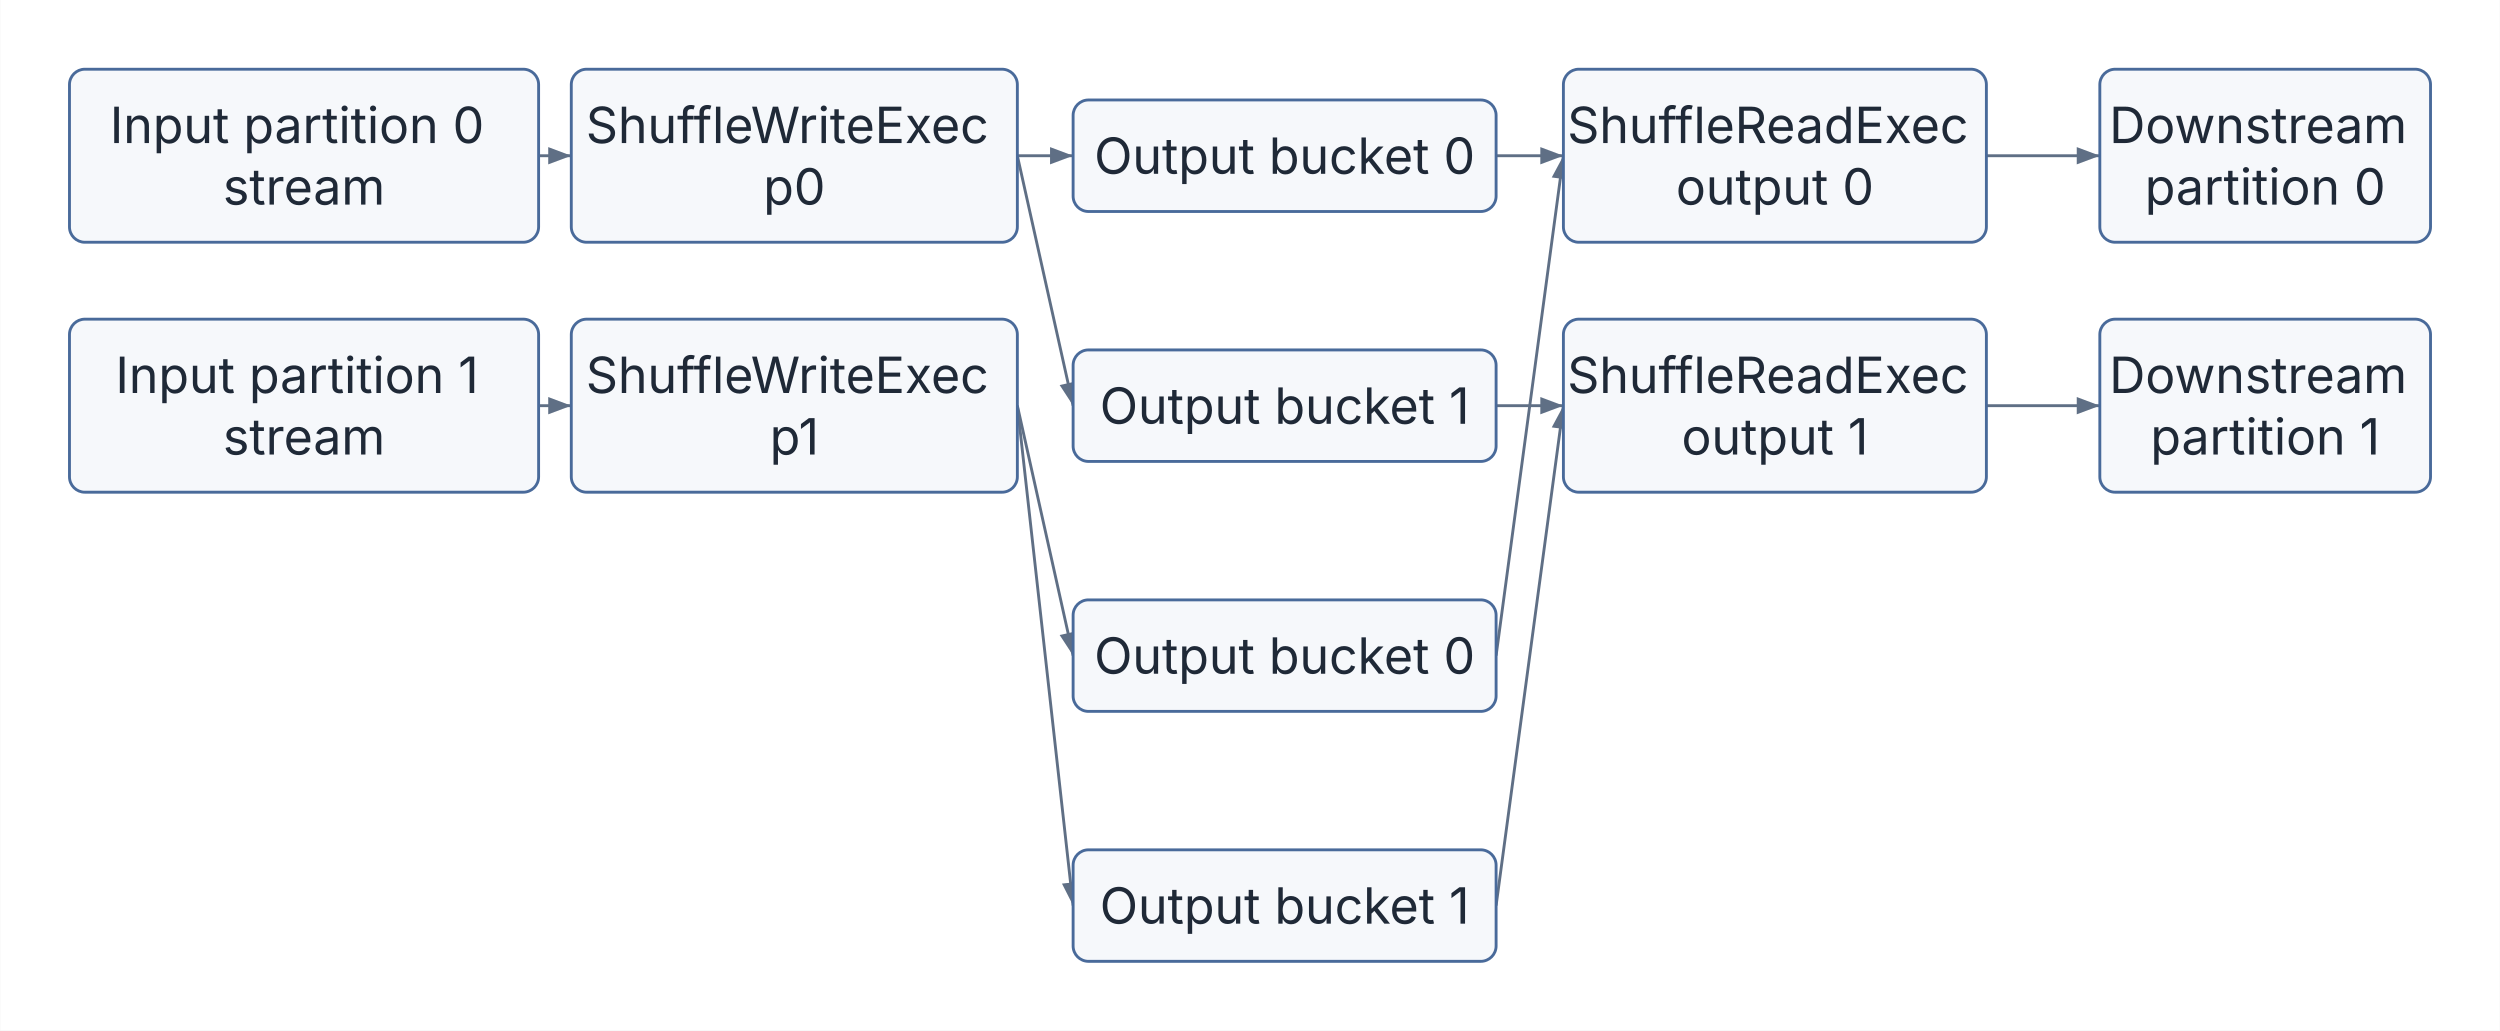
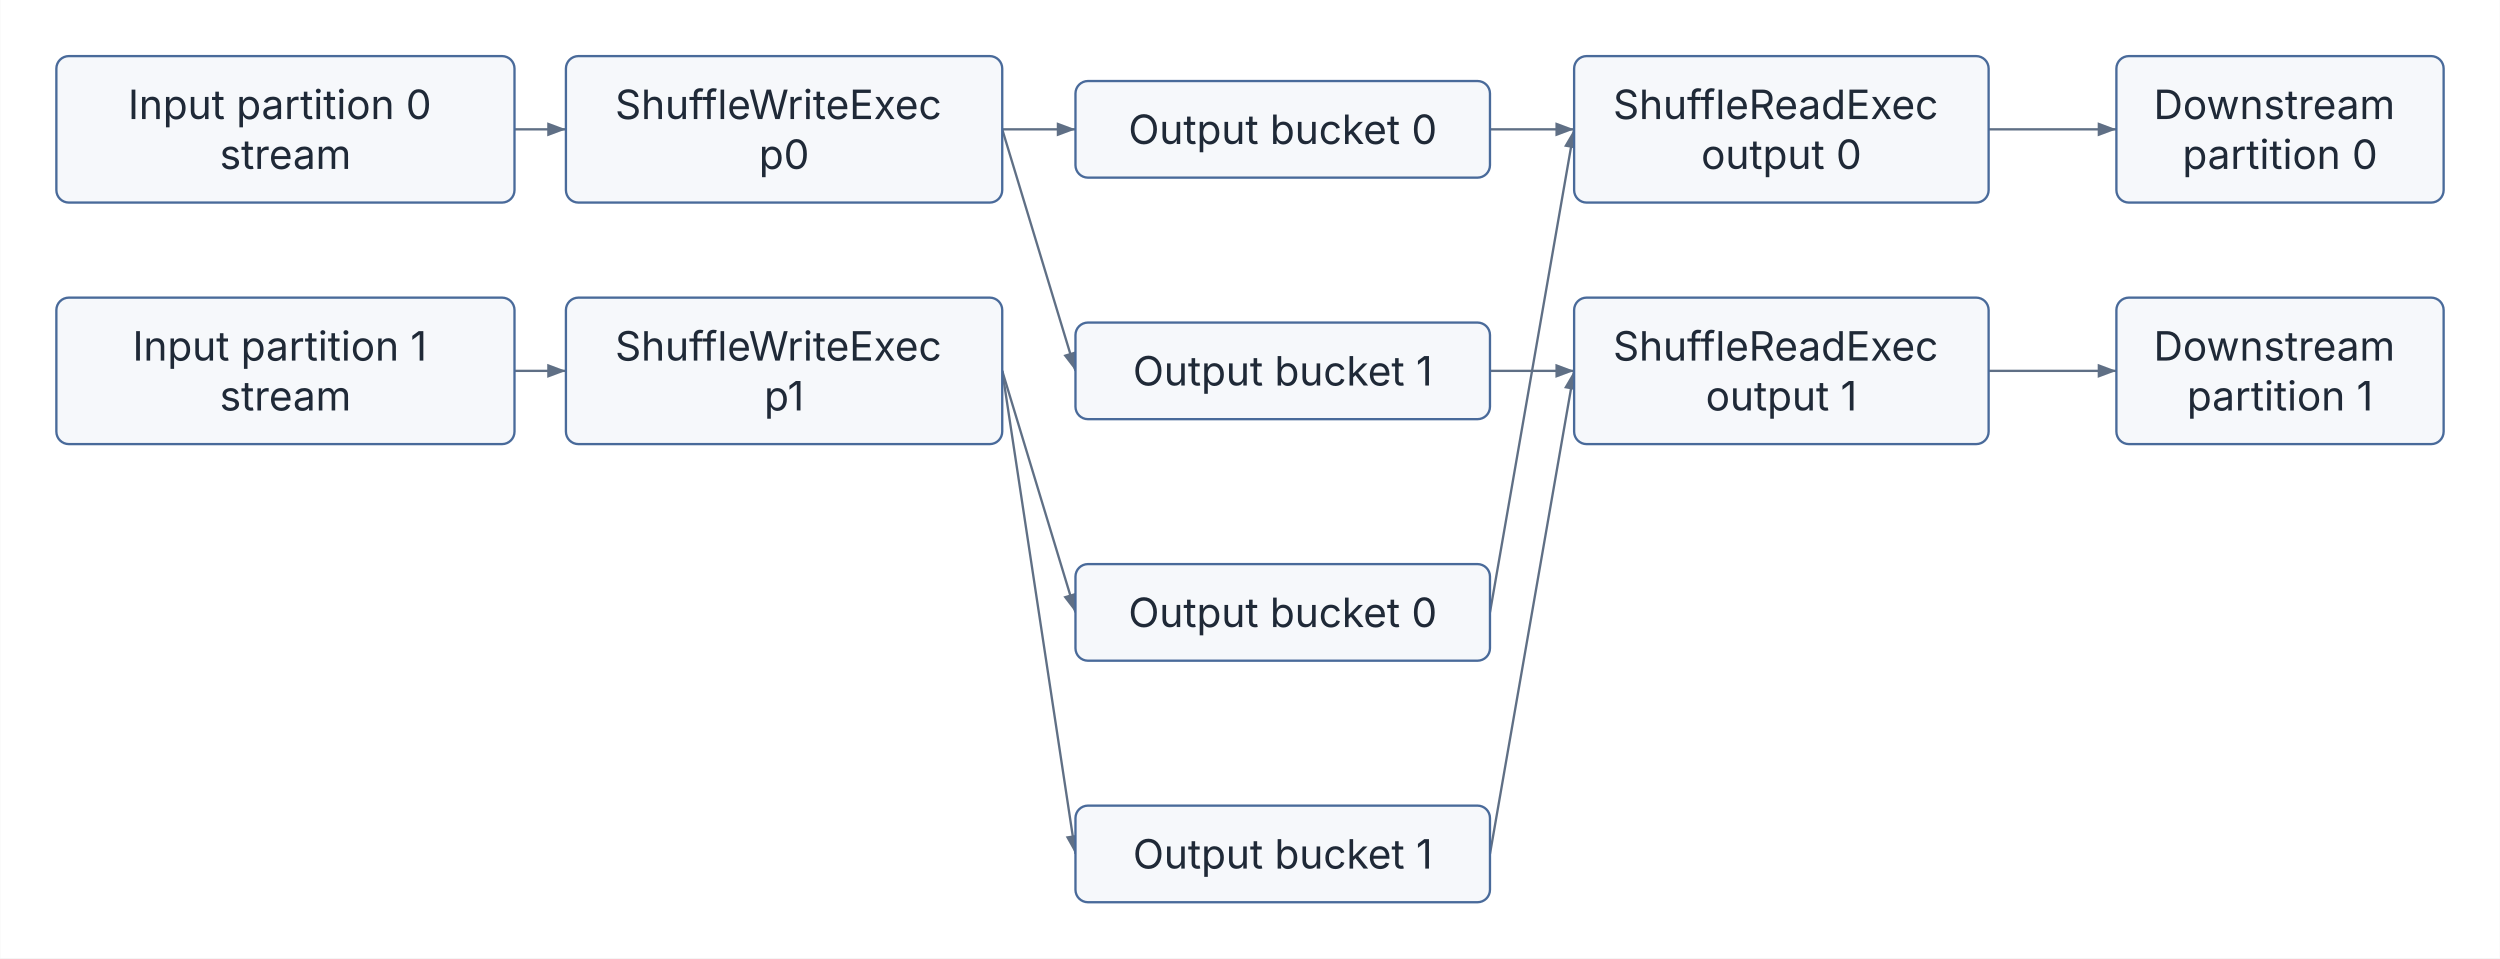
- <svg xmlns="http://www.w3.org/2000/svg" width="900" height="371" viewBox="0 0 1300 536">
+ <svg xmlns="http://www.w3.org/2000/svg" width="900" height="345" viewBox="0 0 1604 615">
  <defs>
    <marker id="arrow" markerWidth="10" markerHeight="10" refX="8" refY="3" orient="auto" markerUnits="strokeWidth">
      <path d="M0,0 L0,6 L8,3 z" fill="#5f6f85" />
    </marker>
  </defs>
-   <rect x="0" y="0" width="1300" height="536" fill="white" />
-   <line x1="280" y1="81" x2="297" y2="81" stroke="#5f6f85" stroke-width="1.5" marker-end="url(#arrow)" />
-   <line x1="280" y1="211" x2="297" y2="211" stroke="#5f6f85" stroke-width="1.5" marker-end="url(#arrow)" />
-   <line x1="529" y1="81" x2="558" y2="81" stroke="#5f6f85" stroke-width="1.5" marker-end="url(#arrow)" />
-   <line x1="529" y1="81" x2="558" y2="211" stroke="#5f6f85" stroke-width="1.5" marker-end="url(#arrow)" />
-   <line x1="529" y1="211" x2="558" y2="341" stroke="#5f6f85" stroke-width="1.5" marker-end="url(#arrow)" />
-   <line x1="529" y1="211" x2="558" y2="471" stroke="#5f6f85" stroke-width="1.5" marker-end="url(#arrow)" />
-   <line x1="778" y1="81" x2="813" y2="81" stroke="#5f6f85" stroke-width="1.5" marker-end="url(#arrow)" />
-   <line x1="778" y1="341" x2="813" y2="81" stroke="#5f6f85" stroke-width="1.5" marker-end="url(#arrow)" />
-   <line x1="778" y1="211" x2="813" y2="211" stroke="#5f6f85" stroke-width="1.5" marker-end="url(#arrow)" />
-   <line x1="778" y1="471" x2="813" y2="211" stroke="#5f6f85" stroke-width="1.5" marker-end="url(#arrow)" />
-   <line x1="1033" y1="81" x2="1092" y2="81" stroke="#5f6f85" stroke-width="1.5" marker-end="url(#arrow)" />
-   <line x1="1033" y1="211" x2="1092" y2="211" stroke="#5f6f85" stroke-width="1.5" marker-end="url(#arrow)" />
-   <rect x="36" y="36" width="244" height="90" rx="8" fill="#f6f8fb" stroke="#496a9a" stroke-width="1.5" />
-   <text x="158" y="65" text-anchor="middle" dominant-baseline="middle" font-family="Inter, Helvetica, Arial, sans-serif" font-size="26" fill="#1f2937">
-     <tspan x="158" dy="0">Input partition 0</tspan>
-     <tspan x="158" dy="32">stream</tspan>
+   <rect x="0" y="0" width="1604" height="615" fill="white" />
+   <line x1="330" y1="83" x2="363" y2="83" stroke="#5f6f85" stroke-width="1.5" marker-end="url(#arrow)" />
+   <line x1="330" y1="238" x2="363" y2="238" stroke="#5f6f85" stroke-width="1.5" marker-end="url(#arrow)" />
+   <line x1="643" y1="83" x2="690" y2="83" stroke="#5f6f85" stroke-width="1.5" marker-end="url(#arrow)" />
+   <line x1="643" y1="83" x2="690" y2="238" stroke="#5f6f85" stroke-width="1.5" marker-end="url(#arrow)" />
+   <line x1="643" y1="238" x2="690" y2="393" stroke="#5f6f85" stroke-width="1.5" marker-end="url(#arrow)" />
+   <line x1="643" y1="238" x2="690" y2="548" stroke="#5f6f85" stroke-width="1.5" marker-end="url(#arrow)" />
+   <line x1="956" y1="83" x2="1010" y2="83" stroke="#5f6f85" stroke-width="1.5" marker-end="url(#arrow)" />
+   <line x1="956" y1="393" x2="1010" y2="83" stroke="#5f6f85" stroke-width="1.5" marker-end="url(#arrow)" />
+   <line x1="956" y1="238" x2="1010" y2="238" stroke="#5f6f85" stroke-width="1.5" marker-end="url(#arrow)" />
+   <line x1="956" y1="548" x2="1010" y2="238" stroke="#5f6f85" stroke-width="1.5" marker-end="url(#arrow)" />
+   <line x1="1276" y1="83" x2="1358" y2="83" stroke="#5f6f85" stroke-width="1.5" marker-end="url(#arrow)" />
+   <line x1="1276" y1="238" x2="1358" y2="238" stroke="#5f6f85" stroke-width="1.5" marker-end="url(#arrow)" />
+   <rect x="36" y="36" width="294" height="94" rx="8" fill="#f6f8fb" stroke="#496a9a" stroke-width="1.5" />
+   <text x="183" y="67" text-anchor="middle" dominant-baseline="middle" font-family="Inter, Helvetica, Arial, sans-serif" font-size="26" fill="#1f2937">
+     <tspan x="183" dy="0">Input partition 0</tspan>
+     <tspan x="183" dy="32">stream</tspan>
  </text>
-   <rect x="36" y="166" width="244" height="90" rx="8" fill="#f6f8fb" stroke="#496a9a" stroke-width="1.5" />
-   <text x="158" y="195" text-anchor="middle" dominant-baseline="middle" font-family="Inter, Helvetica, Arial, sans-serif" font-size="26" fill="#1f2937">
-     <tspan x="158" dy="0">Input partition 1</tspan>
-     <tspan x="158" dy="32">stream</tspan>
+   <rect x="36" y="191" width="294" height="94" rx="8" fill="#f6f8fb" stroke="#496a9a" stroke-width="1.5" />
+   <text x="183" y="222" text-anchor="middle" dominant-baseline="middle" font-family="Inter, Helvetica, Arial, sans-serif" font-size="26" fill="#1f2937">
+     <tspan x="183" dy="0">Input partition 1</tspan>
+     <tspan x="183" dy="32">stream</tspan>
  </text>
-   <rect x="297" y="36" width="232" height="90" rx="8" fill="#f6f8fb" stroke="#496a9a" stroke-width="1.5" />
-   <text x="413" y="65" text-anchor="middle" dominant-baseline="middle" font-family="Inter, Helvetica, Arial, sans-serif" font-size="26" fill="#1f2937">
-     <tspan x="413" dy="0">ShuffleWriteExec</tspan>
-     <tspan x="413" dy="32">p0</tspan>
+   <rect x="363" y="36" width="280" height="94" rx="8" fill="#f6f8fb" stroke="#496a9a" stroke-width="1.5" />
+   <text x="503" y="67" text-anchor="middle" dominant-baseline="middle" font-family="Inter, Helvetica, Arial, sans-serif" font-size="26" fill="#1f2937">
+     <tspan x="503" dy="0">ShuffleWriteExec</tspan>
+     <tspan x="503" dy="32">p0</tspan>
  </text>
-   <rect x="297" y="166" width="232" height="90" rx="8" fill="#f6f8fb" stroke="#496a9a" stroke-width="1.5" />
-   <text x="413" y="195" text-anchor="middle" dominant-baseline="middle" font-family="Inter, Helvetica, Arial, sans-serif" font-size="26" fill="#1f2937">
-     <tspan x="413" dy="0">ShuffleWriteExec</tspan>
-     <tspan x="413" dy="32">p1</tspan>
+   <rect x="363" y="191" width="280" height="94" rx="8" fill="#f6f8fb" stroke="#496a9a" stroke-width="1.5" />
+   <text x="503" y="222" text-anchor="middle" dominant-baseline="middle" font-family="Inter, Helvetica, Arial, sans-serif" font-size="26" fill="#1f2937">
+     <tspan x="503" dy="0">ShuffleWriteExec</tspan>
+     <tspan x="503" dy="32">p1</tspan>
  </text>
-   <rect x="558" y="52" width="220" height="58" rx="8" fill="#f6f8fb" stroke="#496a9a" stroke-width="1.5" />
-   <text x="668" y="81" text-anchor="middle" dominant-baseline="middle" font-family="Inter, Helvetica, Arial, sans-serif" font-size="26" fill="#1f2937">
-     <tspan x="668" dy="0">Output bucket 0</tspan>
+   <rect x="690" y="52" width="266" height="62" rx="8" fill="#f6f8fb" stroke="#496a9a" stroke-width="1.5" />
+   <text x="823" y="83" text-anchor="middle" dominant-baseline="middle" font-family="Inter, Helvetica, Arial, sans-serif" font-size="26" fill="#1f2937">
+     <tspan x="823" dy="0">Output bucket 0</tspan>
  </text>
-   <rect x="558" y="182" width="220" height="58" rx="8" fill="#f6f8fb" stroke="#496a9a" stroke-width="1.5" />
-   <text x="668" y="211" text-anchor="middle" dominant-baseline="middle" font-family="Inter, Helvetica, Arial, sans-serif" font-size="26" fill="#1f2937">
-     <tspan x="668" dy="0">Output bucket 1</tspan>
+   <rect x="690" y="207" width="266" height="62" rx="8" fill="#f6f8fb" stroke="#496a9a" stroke-width="1.5" />
+   <text x="823" y="238" text-anchor="middle" dominant-baseline="middle" font-family="Inter, Helvetica, Arial, sans-serif" font-size="26" fill="#1f2937">
+     <tspan x="823" dy="0">Output bucket 1</tspan>
  </text>
-   <rect x="558" y="312" width="220" height="58" rx="8" fill="#f6f8fb" stroke="#496a9a" stroke-width="1.5" />
-   <text x="668" y="341" text-anchor="middle" dominant-baseline="middle" font-family="Inter, Helvetica, Arial, sans-serif" font-size="26" fill="#1f2937">
-     <tspan x="668" dy="0">Output bucket 0</tspan>
+   <rect x="690" y="362" width="266" height="62" rx="8" fill="#f6f8fb" stroke="#496a9a" stroke-width="1.5" />
+   <text x="823" y="393" text-anchor="middle" dominant-baseline="middle" font-family="Inter, Helvetica, Arial, sans-serif" font-size="26" fill="#1f2937">
+     <tspan x="823" dy="0">Output bucket 0</tspan>
  </text>
-   <rect x="558" y="442" width="220" height="58" rx="8" fill="#f6f8fb" stroke="#496a9a" stroke-width="1.5" />
-   <text x="668" y="471" text-anchor="middle" dominant-baseline="middle" font-family="Inter, Helvetica, Arial, sans-serif" font-size="26" fill="#1f2937">
-     <tspan x="668" dy="0">Output bucket 1</tspan>
+   <rect x="690" y="517" width="266" height="62" rx="8" fill="#f6f8fb" stroke="#496a9a" stroke-width="1.5" />
+   <text x="823" y="548" text-anchor="middle" dominant-baseline="middle" font-family="Inter, Helvetica, Arial, sans-serif" font-size="26" fill="#1f2937">
+     <tspan x="823" dy="0">Output bucket 1</tspan>
  </text>
-   <rect x="813" y="36" width="220" height="90" rx="8" fill="#f6f8fb" stroke="#496a9a" stroke-width="1.5" />
-   <text x="923" y="65" text-anchor="middle" dominant-baseline="middle" font-family="Inter, Helvetica, Arial, sans-serif" font-size="26" fill="#1f2937">
-     <tspan x="923" dy="0">ShuffleReadExec</tspan>
-     <tspan x="923" dy="32">output 0</tspan>
+   <rect x="1010" y="36" width="266" height="94" rx="8" fill="#f6f8fb" stroke="#496a9a" stroke-width="1.5" />
+   <text x="1143" y="67" text-anchor="middle" dominant-baseline="middle" font-family="Inter, Helvetica, Arial, sans-serif" font-size="26" fill="#1f2937">
+     <tspan x="1143" dy="0">ShuffleReadExec</tspan>
+     <tspan x="1143" dy="32">output 0</tspan>
  </text>
-   <rect x="813" y="166" width="220" height="90" rx="8" fill="#f6f8fb" stroke="#496a9a" stroke-width="1.5" />
-   <text x="923" y="195" text-anchor="middle" dominant-baseline="middle" font-family="Inter, Helvetica, Arial, sans-serif" font-size="26" fill="#1f2937">
-     <tspan x="923" dy="0">ShuffleReadExec</tspan>
-     <tspan x="923" dy="32">output 1</tspan>
+   <rect x="1010" y="191" width="266" height="94" rx="8" fill="#f6f8fb" stroke="#496a9a" stroke-width="1.5" />
+   <text x="1143" y="222" text-anchor="middle" dominant-baseline="middle" font-family="Inter, Helvetica, Arial, sans-serif" font-size="26" fill="#1f2937">
+     <tspan x="1143" dy="0">ShuffleReadExec</tspan>
+     <tspan x="1143" dy="32">output 1</tspan>
  </text>
-   <rect x="1092" y="36" width="172" height="90" rx="8" fill="#f6f8fb" stroke="#496a9a" stroke-width="1.5" />
-   <text x="1178" y="65" text-anchor="middle" dominant-baseline="middle" font-family="Inter, Helvetica, Arial, sans-serif" font-size="26" fill="#1f2937">
-     <tspan x="1178" dy="0">Downstream</tspan>
-     <tspan x="1178" dy="32">partition 0</tspan>
+   <rect x="1358" y="36" width="210" height="94" rx="8" fill="#f6f8fb" stroke="#496a9a" stroke-width="1.5" />
+   <text x="1463" y="67" text-anchor="middle" dominant-baseline="middle" font-family="Inter, Helvetica, Arial, sans-serif" font-size="26" fill="#1f2937">
+     <tspan x="1463" dy="0">Downstream</tspan>
+     <tspan x="1463" dy="32">partition 0</tspan>
  </text>
-   <rect x="1092" y="166" width="172" height="90" rx="8" fill="#f6f8fb" stroke="#496a9a" stroke-width="1.5" />
-   <text x="1178" y="195" text-anchor="middle" dominant-baseline="middle" font-family="Inter, Helvetica, Arial, sans-serif" font-size="26" fill="#1f2937">
-     <tspan x="1178" dy="0">Downstream</tspan>
-     <tspan x="1178" dy="32">partition 1</tspan>
+   <rect x="1358" y="191" width="210" height="94" rx="8" fill="#f6f8fb" stroke="#496a9a" stroke-width="1.5" />
+   <text x="1463" y="222" text-anchor="middle" dominant-baseline="middle" font-family="Inter, Helvetica, Arial, sans-serif" font-size="26" fill="#1f2937">
+     <tspan x="1463" dy="0">Downstream</tspan>
+     <tspan x="1463" dy="32">partition 1</tspan>
  </text>
</svg>
